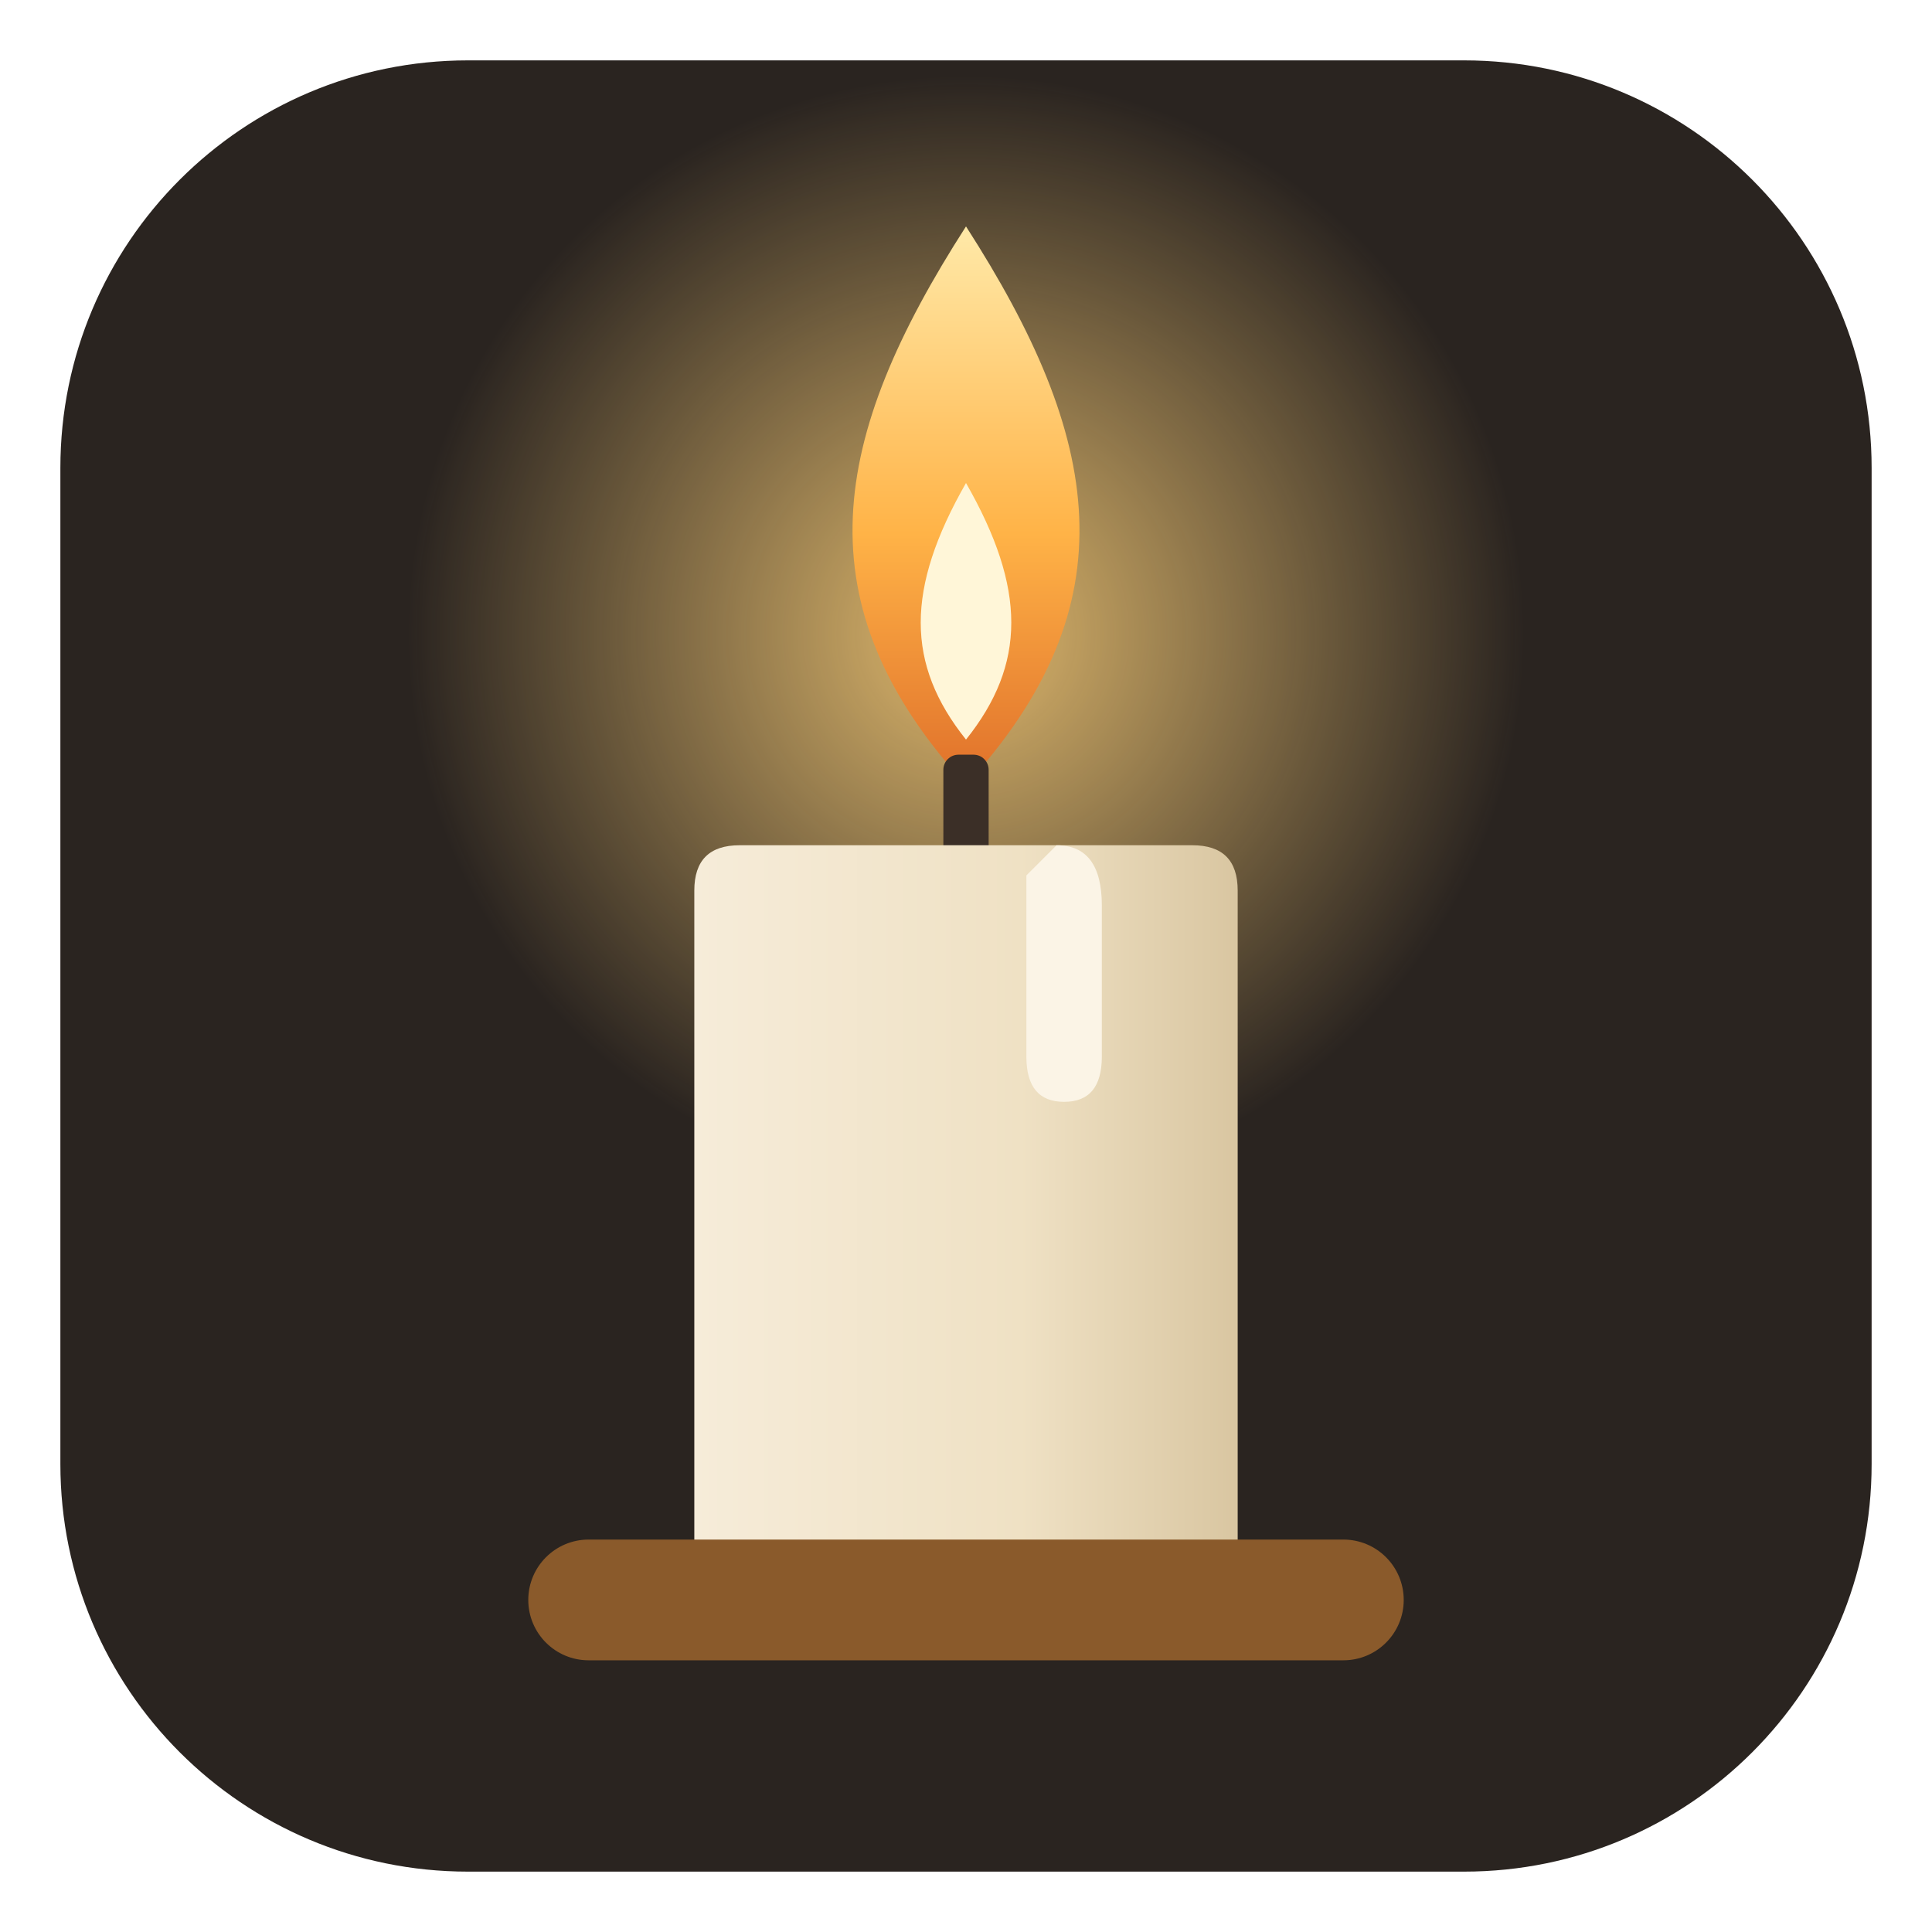
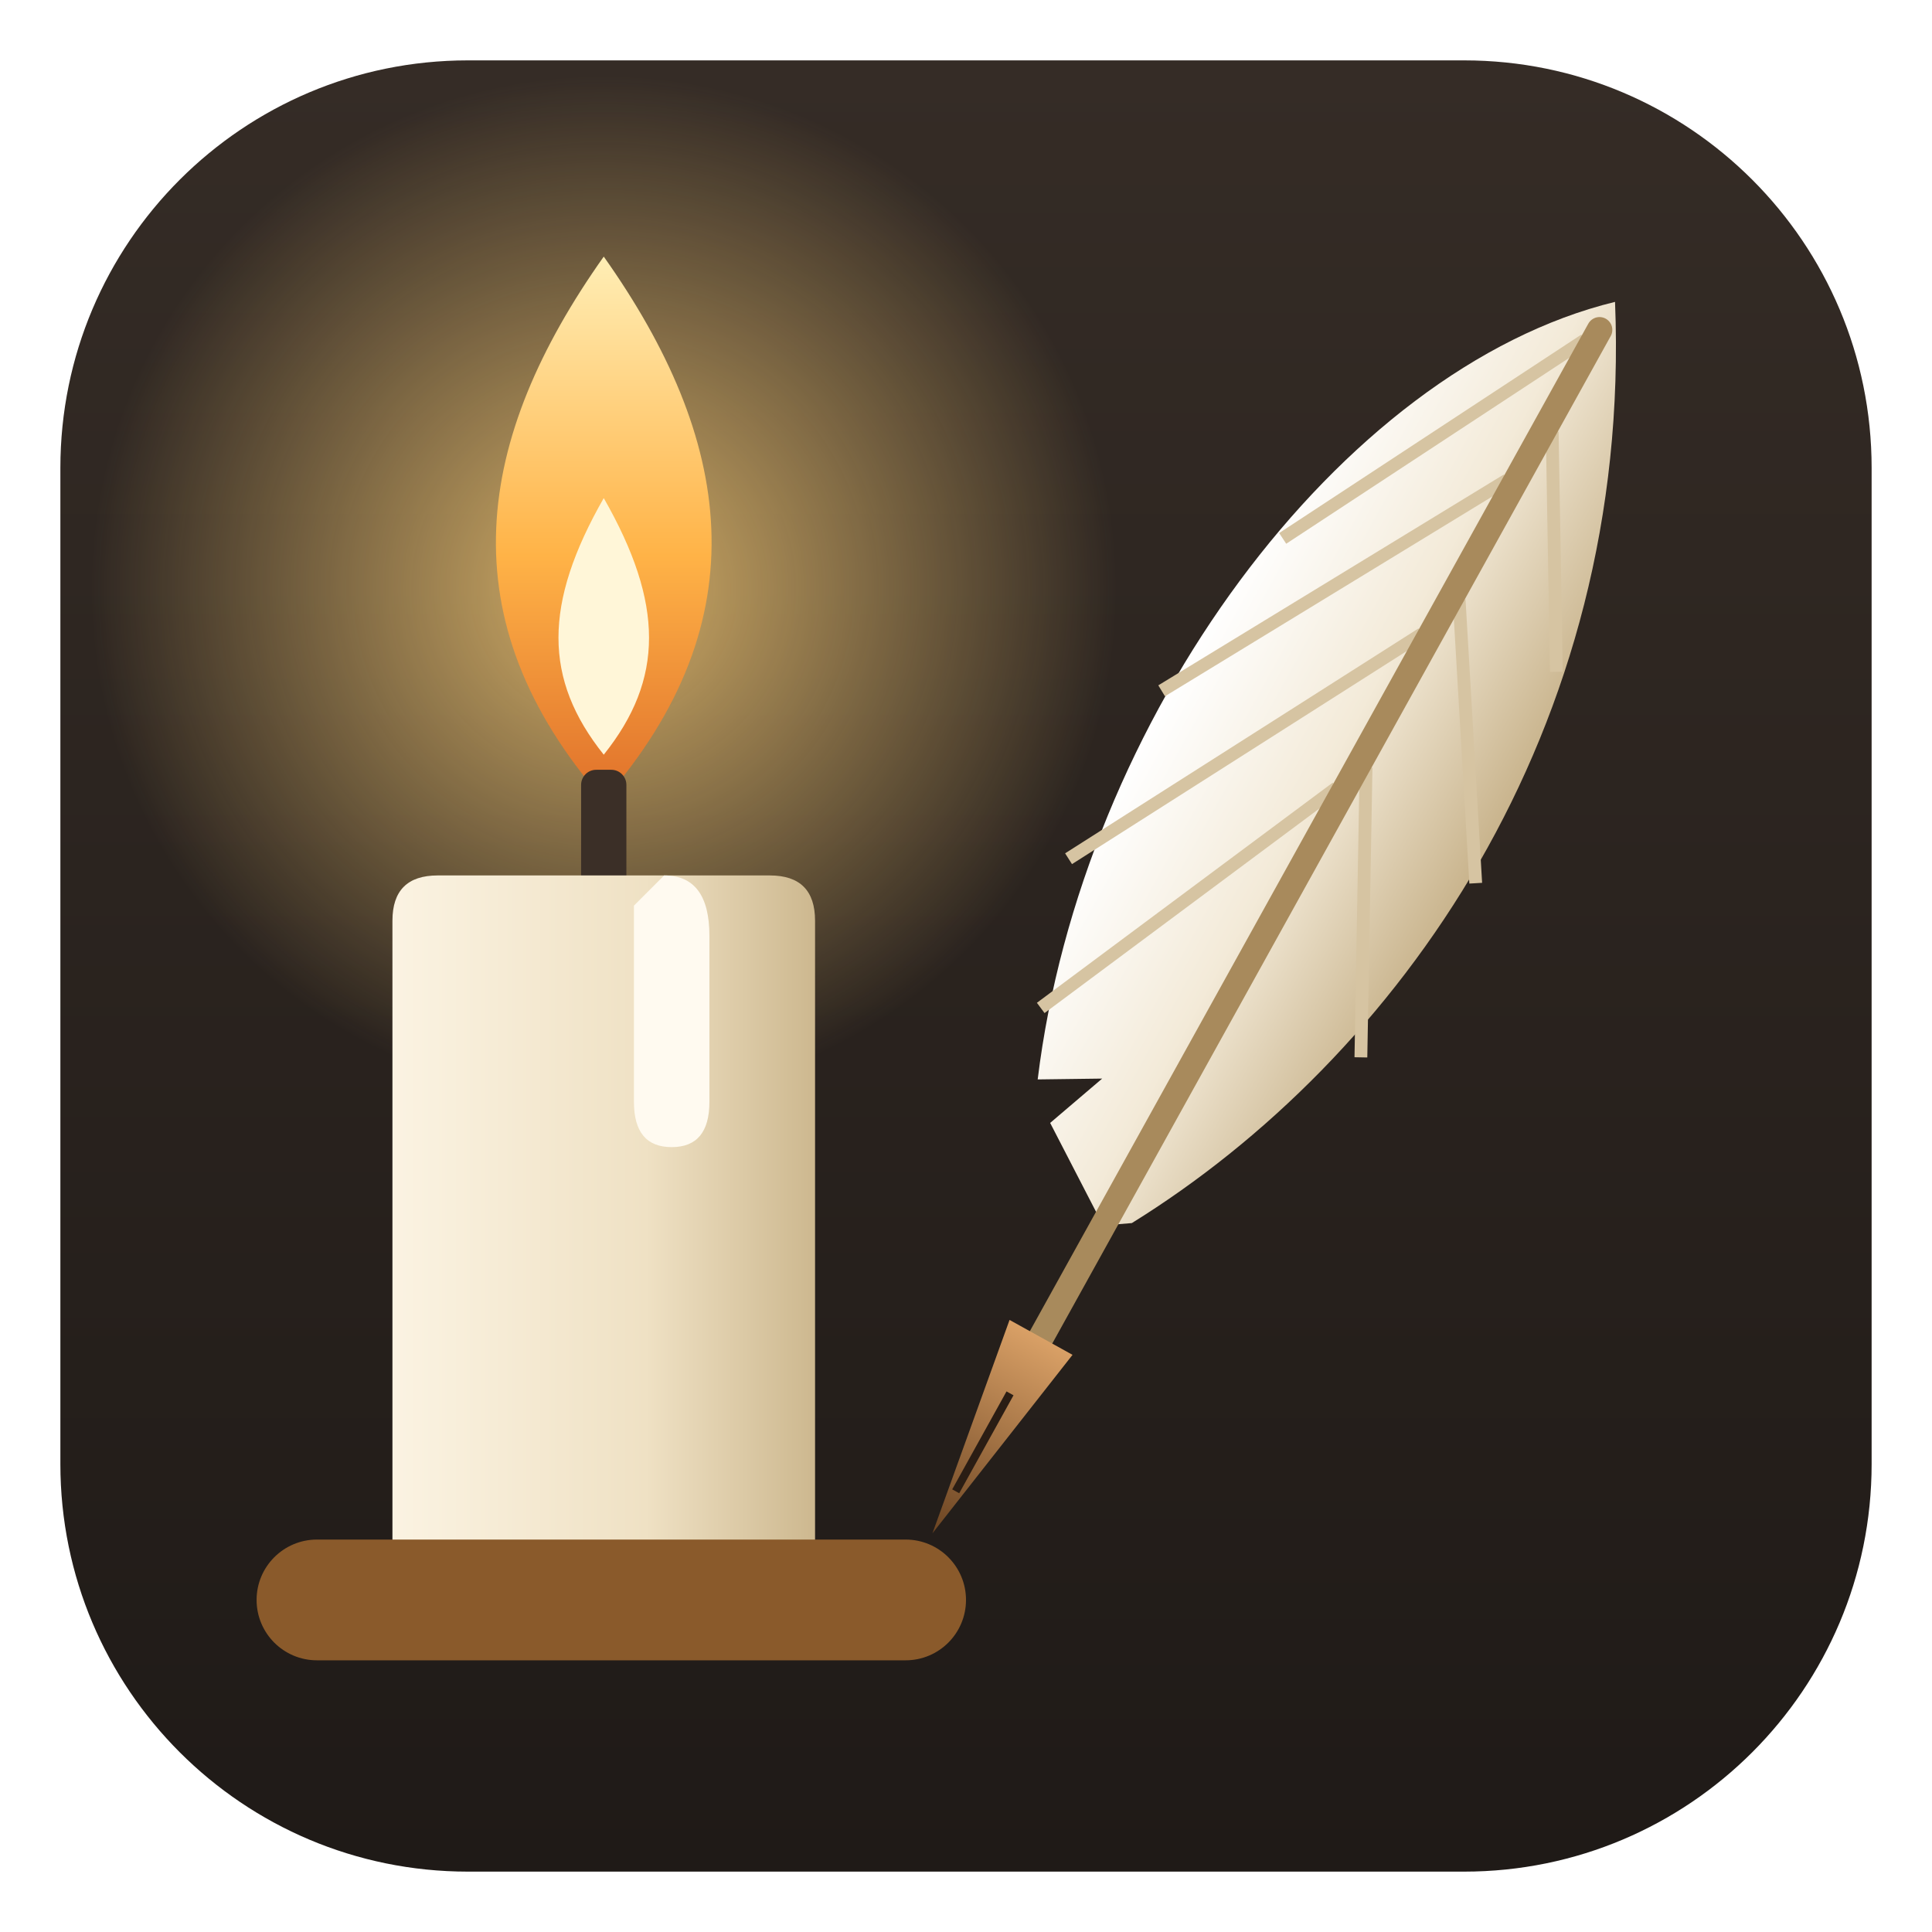
<svg xmlns="http://www.w3.org/2000/svg" viewBox="0 0 256 256">
  <defs>
-     <radialGradient id="glow" cx="128" cy="84" r="74" gradientUnits="userSpaceOnUse">
-       <stop offset="0" stop-color="#ffd27a" stop-opacity="0.85" />
+     <radialGradient id="glow" cx="80" cy="78" r="68" gradientUnits="userSpaceOnUse">
+       <stop offset="0" stop-color="#ffd27a" stop-opacity="0.8" />
      <stop offset="1" stop-color="#ffd27a" stop-opacity="0" />
    </radialGradient>
+     <linearGradient id="tile" x1="0" y1="0" x2="0" y2="1">
+       <stop offset="0" stop-color="#352c26" />
+       <stop offset="1" stop-color="#1f1a17" />
+     </linearGradient>
    <linearGradient id="wax" x1="0" x2="1">
-       <stop offset="0" stop-color="#f6ecd9" />
+       <stop offset="0" stop-color="#fbf3e2" />
      <stop offset="0.6" stop-color="#efe1c4" />
-       <stop offset="1" stop-color="#d9c6a1" />
+       <stop offset="1" stop-color="#cdb88f" />
    </linearGradient>
    <linearGradient id="flame" x1="0" y1="0" x2="0" y2="1">
-       <stop offset="0" stop-color="#ffe9a8" />
+       <stop offset="0" stop-color="#ffeeb5" />
      <stop offset="0.55" stop-color="#ffb347" />
      <stop offset="1" stop-color="#e0702a" />
    </linearGradient>
+     <linearGradient id="vane" x1="0" y1="0" x2="1" y2="0">
+       <stop offset="0" stop-color="#ffffff" />
+       <stop offset="0.5" stop-color="#f3ead8" />
+       <stop offset="1" stop-color="#c9b48d" />
+     </linearGradient>
+     <linearGradient id="nib" x1="0" y1="0" x2="0" y2="1">
+       <stop offset="0" stop-color="#d9a066" />
+       <stop offset="1" stop-color="#6b4422" />
+     </linearGradient>
  </defs>
-   <rect x="8" y="8" width="240" height="240" rx="54" fill="#2a2420" />
-   <circle cx="128" cy="84" r="74" fill="url(#glow)" />
-   <path d="M128 30 C 146 58, 150 80, 128 104 C 106 80, 110 58, 128 30 Z" fill="url(#flame)" />
-   <path d="M128 64 C 136 78, 136 88, 128 98 C 120 88, 120 78, 128 64 Z" fill="#fff6d8" />
-   <rect x="125" y="100" width="6" height="16" rx="2" fill="#3b2f27" />
-   <path d="M92 118 Q 92 112 98 112 L 158 112 Q 164 112 164 118 L 164 206 L 92 206 Z" fill="url(#wax)" />
-   <path d="M140 112 Q 146 112 146 120 L 146 140 Q 146 146 141 146 Q 136 146 136 140 L 136 116 Z" fill="#fbf4e6" />
-   <rect x="70" y="204" width="116" height="16" rx="8" fill="#8a5a2b" />
+   <rect x="8" y="8" width="240" height="240" rx="54" fill="url(#tile)" />
+   <circle cx="80" cy="78" r="68" fill="url(#glow)" />
+   <path d="M80 34 C 97 58, 101 82, 80 106 C 59 82, 63 58, 80 34 Z" fill="url(#flame)" />
+   <path d="M80 66 C 88 80, 88 90, 80 100 C 72 90, 72 80, 80 66 Z" fill="#fff6d8" />
+   <rect x="77" y="102" width="6" height="16" rx="2" fill="#3b2f27" />
+   <path d="M52 122 Q 52 116 58 116 L 102 116 Q 108 116 108 122 L 108 206 L 52 206 Z" fill="url(#wax)" />
+   <path d="M88 116 Q 94 116 94 124 L 94 146 Q 94 152 89 152 Q 84 152 84 146 L 84 120 Z" fill="#fffaf0" />
+   <rect x="34" y="204" width="94" height="16" rx="8" fill="#8a5a2b" />
+   <g transform="translate(214,40) rotate(29) scale(1.06)">
+     <path d="M0 0 C -26 24, -33 78, -16 120 L -9 116 L -12 124 L -3 130 L 0 132              L 3 130 C 22 96, 28 46, 0 0 Z" fill="url(#vane)" />
+     <path d="M-1 6 L -22 46 M -1 26 L -26 70 M -1 48 L -26 94 M -1 70 L -20 112              M 1 18 L 16 44 M 1 42 L 20 72 M 1 66 L 18 98" stroke="#d6c4a2" stroke-width="1.6" fill="none" />
+     <path d="M0 4 L 0 152" stroke="#a88a5c" stroke-width="3.2" stroke-linecap="round" />
+     <path d="M-4.5 148 L 4.5 148 L 0 176 Z" fill="url(#nib)" />
+     <path d="M0 156 L 0 170" stroke="#2a1d14" stroke-width="1" />
+   </g>
</svg>
